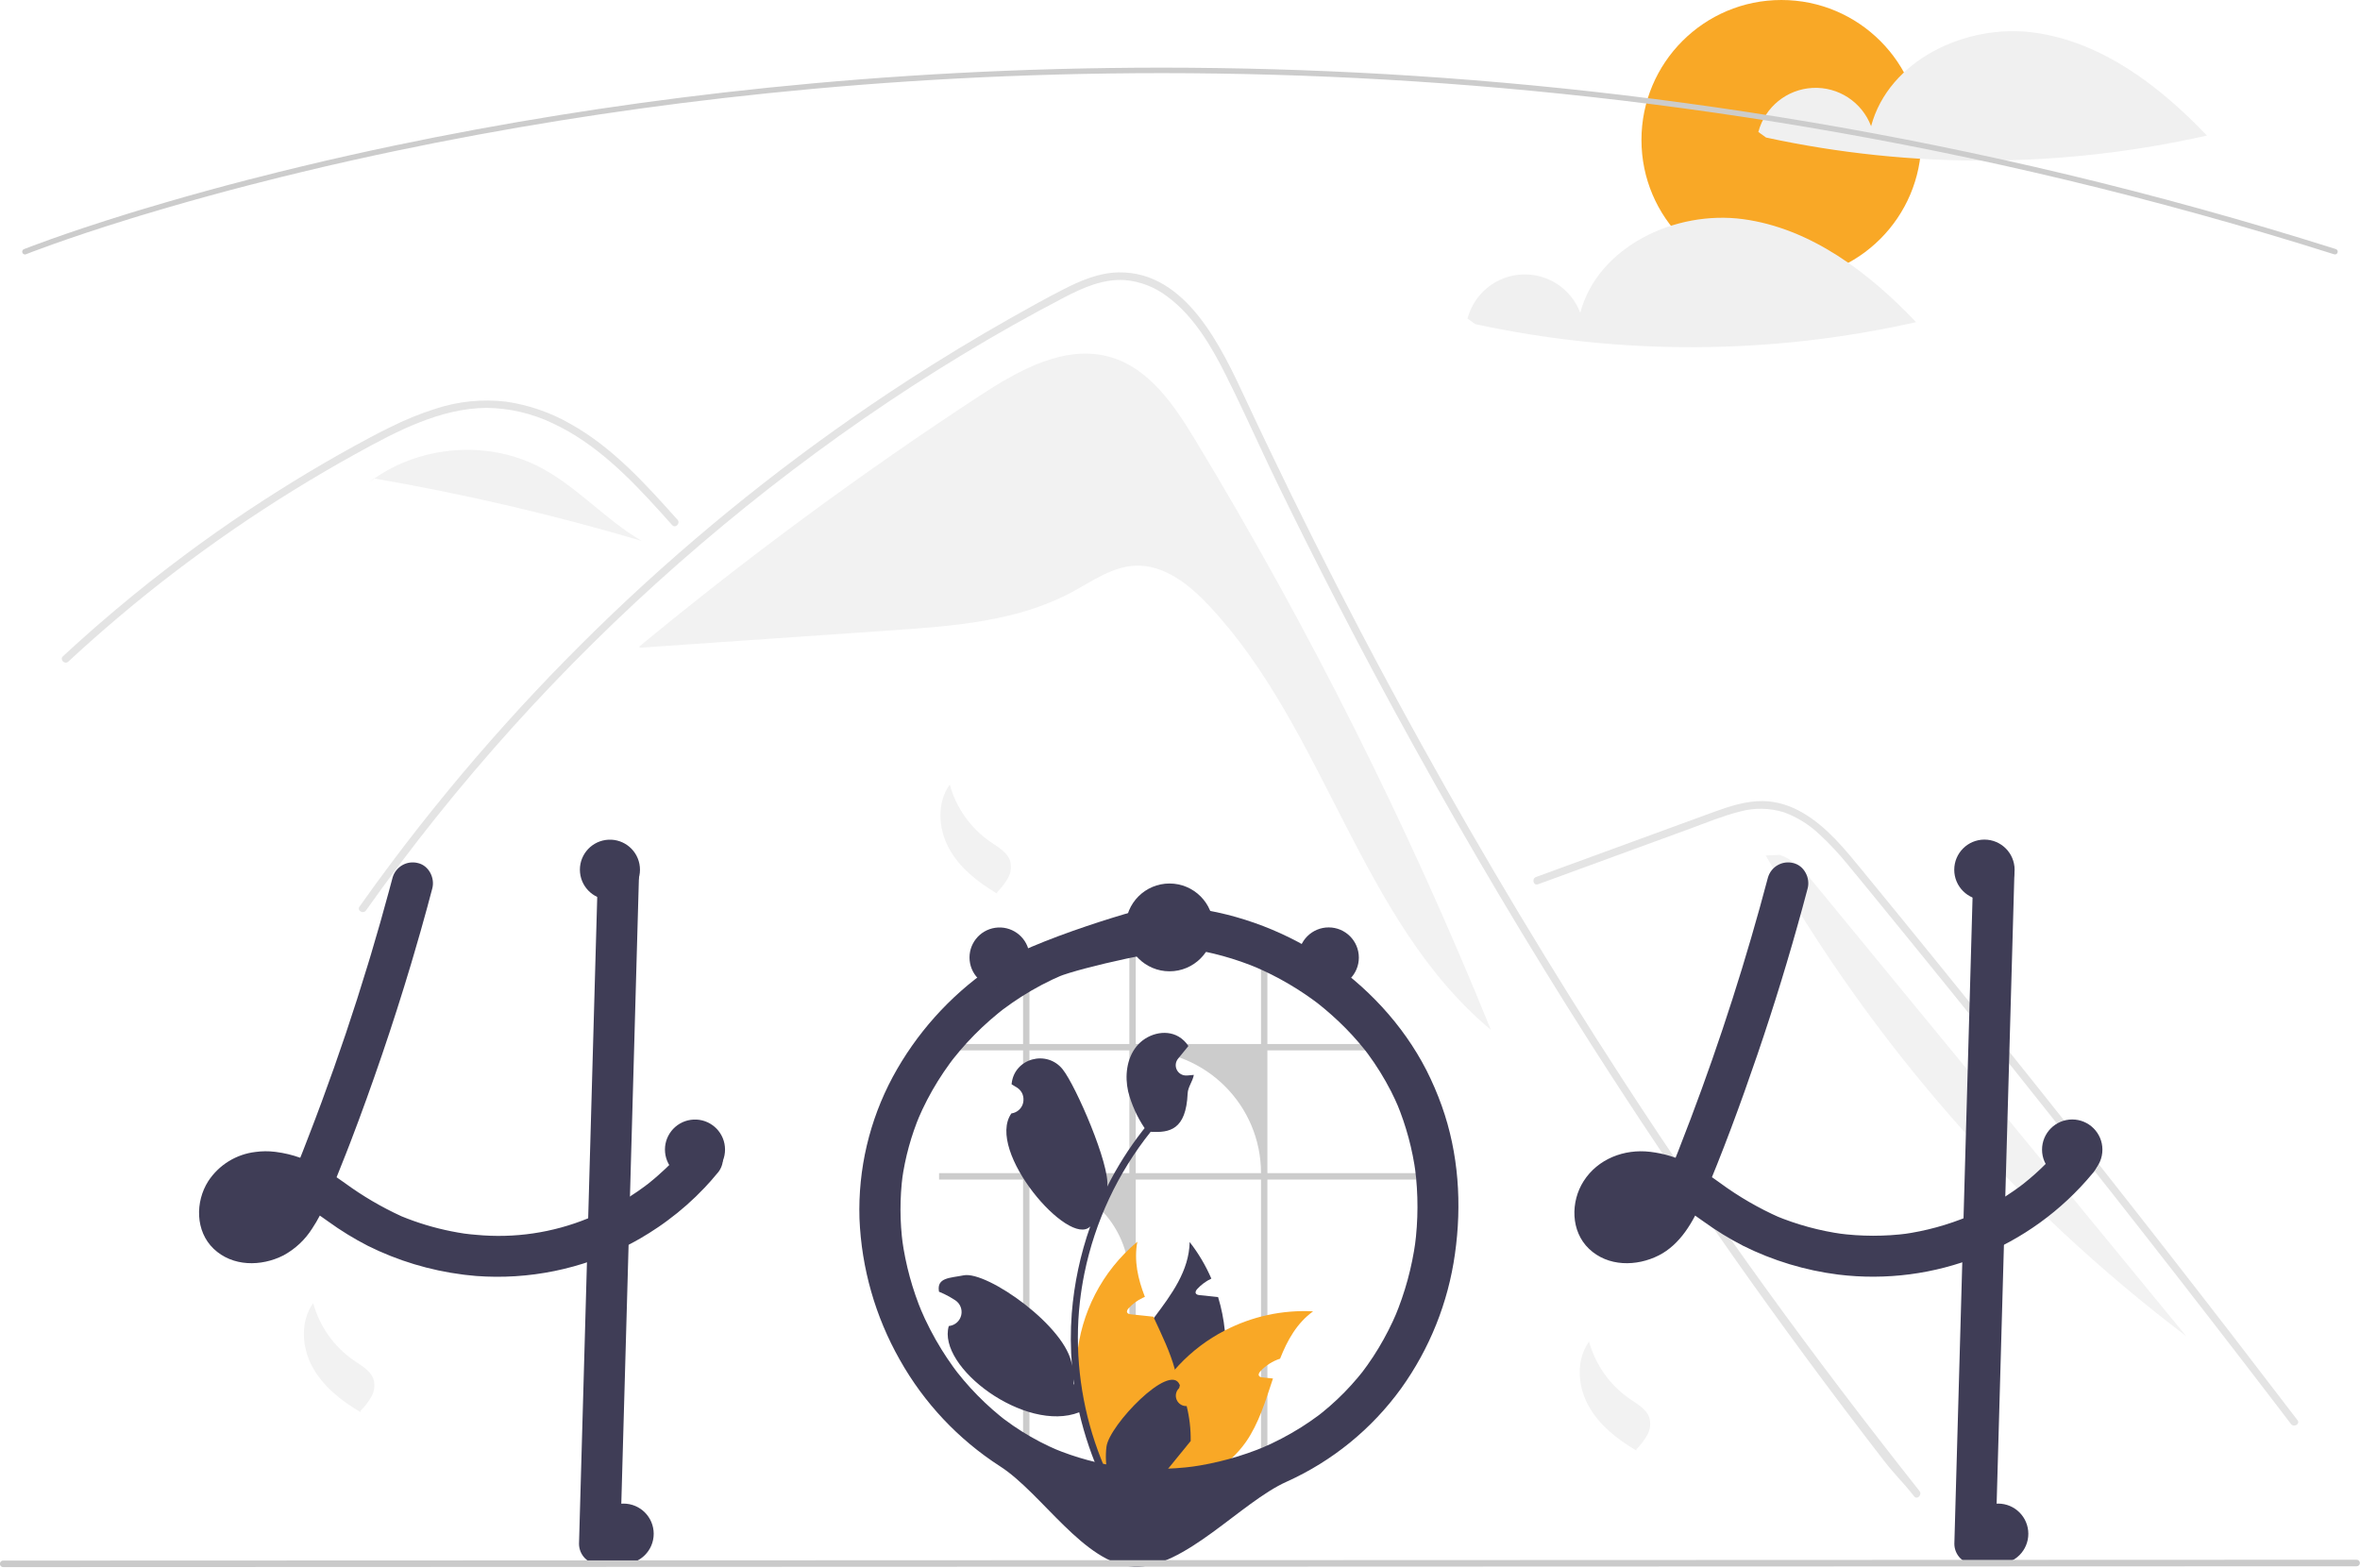
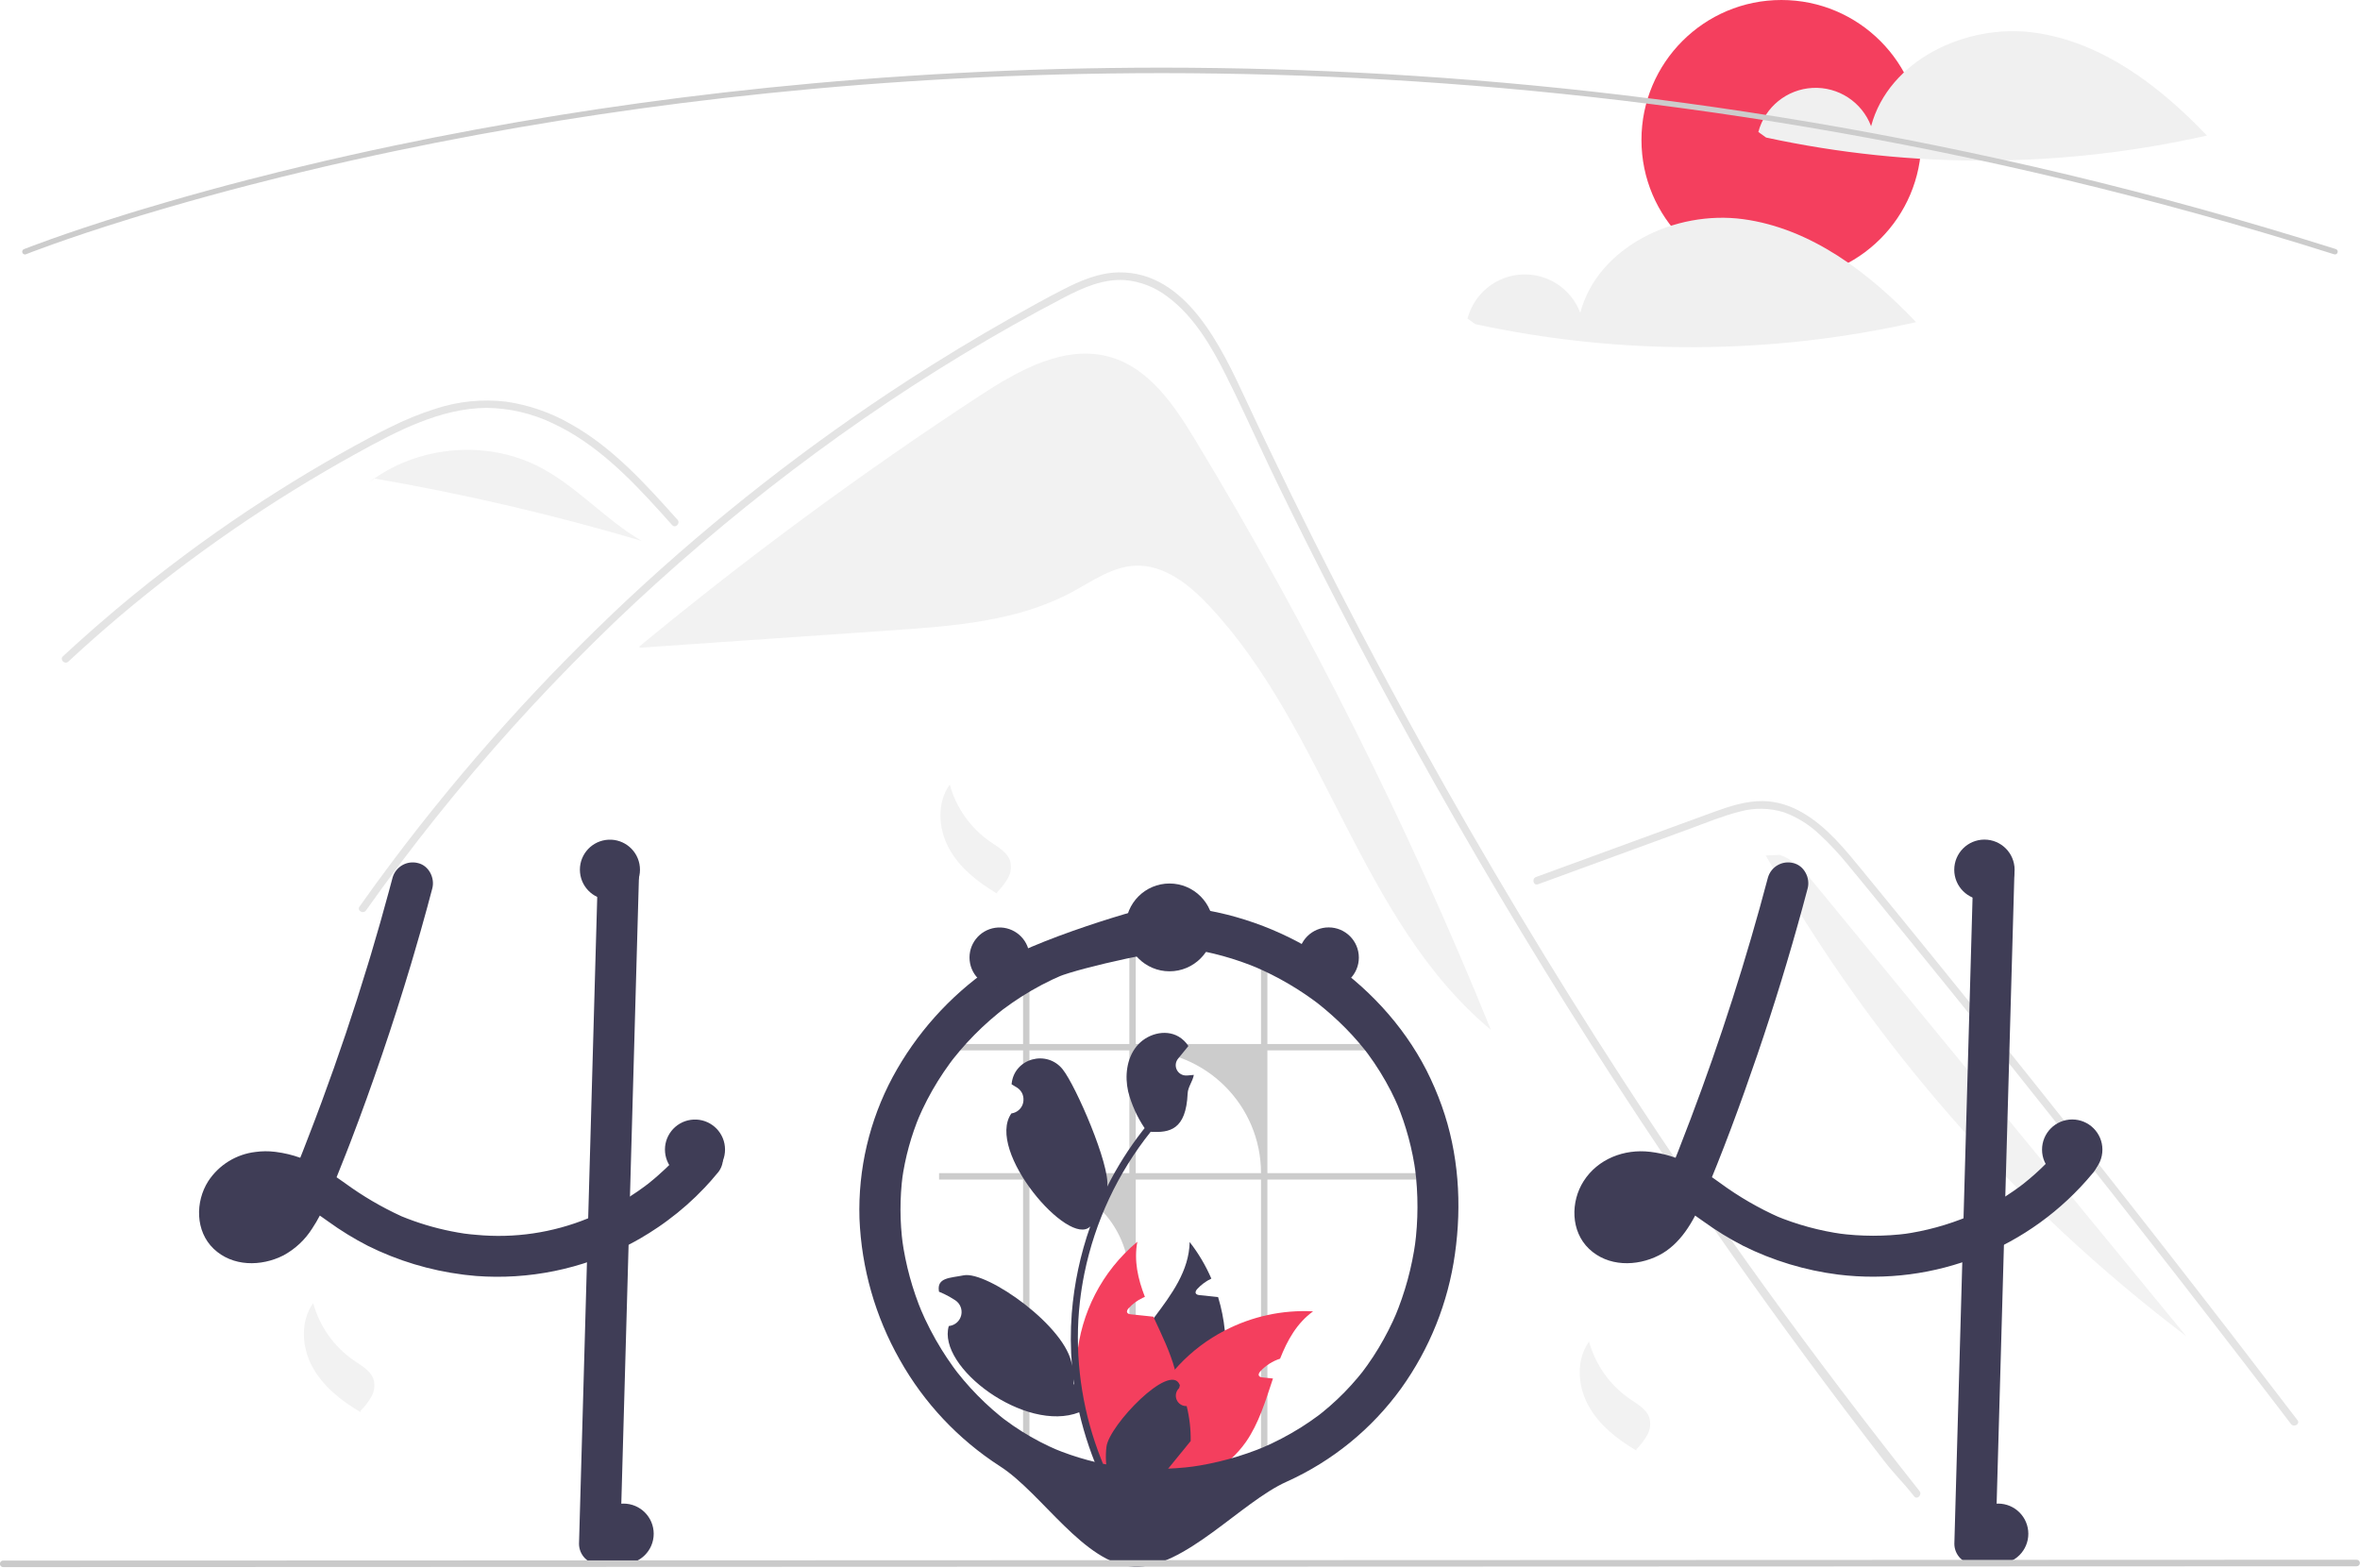
- <svg xmlns="http://www.w3.org/2000/svg" data-name="Layer 1" width="860.131" height="571.148" viewBox="0 0 860.131 571.148">
+ <svg xmlns="http://www.w3.org/2000/svg" width="860.131" height="571.148" viewBox="0 0 860.131 571.148" role="img" artist="Katerina Limpitsouni" source="https://undraw.co/">
  <path d="M605.67,324.953c-7.669-12.684-16.757-26.228-30.99-30.37-16.482-4.796-33.413,4.732-47.775,14.135a1392.157,1392.157,0,0,0-123.893,91.283l.043.492q46.226-3.188,92.451-6.376c22.265-1.535,45.296-3.283,64.972-13.816,7.467-3.997,14.745-9.336,23.206-9.708,10.512-.462,19.677,6.879,26.88,14.549,42.607,45.371,54.937,114.754,102.738,154.616A1516.995,1516.995,0,0,0,605.67,324.953Z" transform="translate(-169.9343 -164.426)" fill="#f2f2f2" />
  <path d="M867.571,709.781c-4.712-5.95-6.637-7.343-11.285-13.348q-56.764-73.416-106.708-151.792-33.924-53.23-64.483-108.504-14.549-26.278-28.3-52.969-10.67-20.695-20.865-41.638c-1.944-3.988-3.832-7.994-5.711-12.009-4.428-9.442-8.773-18.93-13.439-28.244-5.317-10.616-11.789-21.745-21.553-28.877a29.405,29.405,0,0,0-15.319-5.895c-7.948-.513-15.282,2.769-22.176,6.353-50.439,26.301-97.659,59.276-140.37,96.798A730.778,730.778,0,0,0,303.322,496.247c-1.008,1.439-3.392.064-2.374-1.384q6.009-8.498,12.257-16.813A734.817,734.817,0,0,1,500.805,303.064q18.248-11.826,37.183-22.542c6.362-3.603,12.752-7.16,19.251-10.497,6.371-3.273,13.137-6.215,20.416-6.325,24.77-.385,37.595,27.667,46.405,46.542q4.153,8.911,8.406,17.766,16.075,33.621,33.387,66.628,10.685,20.379,21.837,40.52,34.707,62.718,73.779,122.897c34.506,53.143,68.737,100.089,108.046,149.785C870.596,709.213,868.662,711.175,867.571,709.781Z" transform="translate(-169.9343 -164.426)" fill="#e4e4e4" />
  <path d="M414.916,355.804c-1.439-1.604-2.869-3.209-4.318-4.813-11.422-12.633-23.679-25.118-39.364-32.361a57.11,57.11,0,0,0-23.927-5.546c-8.562.028-16.932,2.273-24.843,5.418-3.74,1.494-7.398,3.19-11.001,4.996-4.116,2.072-8.159,4.281-12.183,6.509q-11.331,6.27-22.368,13.091-21.961,13.572-42.546,29.216-10.671,8.113-20.902,16.758-9.516,8.031-18.646,16.492c-1.302,1.201-3.245-.743-1.944-1.943,1.604-1.494,3.227-2.979,4.85-4.446q6.875-6.215,13.971-12.193,12.939-10.918,26.549-20.993,21.163-15.676,43.783-29.225,11.304-6.765,22.918-12.963c2.338-1.247,4.703-2.466,7.096-3.621a113.116,113.116,0,0,1,16.868-6.866,60.006,60.006,0,0,1,25.476-2.503,66.327,66.327,0,0,1,23.505,8.131c15.401,8.608,27.346,21.919,38.97,34.909C418.033,355.171,416.099,357.124,414.916,355.804Z" transform="translate(-169.9343 -164.426)" fill="#e4e4e4" />
  <path d="M730.477,486.711l36.905-13.498,18.323-6.702c5.968-2.183,11.921-4.667,18.09-6.23a28.539,28.539,0,0,1,16.374.209,37.738,37.738,0,0,1,12.771,7.917,103.64,103.64,0,0,1,10.475,11.186c3.989,4.794,7.92,9.639,11.868,14.467q24.441,29.891,48.563,60.041,24.121,30.15,47.92,60.556,23.857,30.48,47.385,61.216,2.882,3.765,5.76,7.534c1.06,1.388,3.449.02,2.375-1.388Q983.582,650.974,959.549,620.184q-24.092-30.864-48.516-61.466-24.424-30.601-49.179-60.937-6.167-7.558-12.354-15.099c-3.48-4.241-6.92-8.527-10.736-12.474-7.005-7.245-15.758-13.648-26.234-13.822-6.16-.102-12.121,1.852-17.844,3.923-6.17,2.232-12.325,4.506-18.486,6.759l-37.163,13.592-9.291,3.398c-1.649.603-.937,3.262.731,2.652Z" transform="translate(-169.9343 -164.426)" fill="#e4e4e4" />
  <path d="M366.377,334.526c-18.754-9.639-42.771-7.751-60.005,4.291a855.847,855.847,0,0,1,97.371,22.726C390.46,353.759,380.07,341.563,366.377,334.526Z" transform="translate(-169.9343 -164.426)" fill="#f2f2f2" />
  <path d="M306.188,338.784l-3.61,2.935c1.221-1.027,2.491-1.99,3.795-2.901C306.311,338.807,306.249,338.795,306.188,338.784Z" transform="translate(-169.9343 -164.426)" fill="#f2f2f2" />
  <path d="M831.549,486.846c-3.633-4.422-7.56-9.052-12.994-10.848l-5.073.2A575.436,575.436,0,0,0,966.749,651.418Q899.149,569.132,831.549,486.846Z" transform="translate(-169.9343 -164.426)" fill="#f2f2f2" />
  <path d="M516.084,450.367A37.481,37.481,0,0,0,531.015,471.325c2.82,1.92,6.157,3.762,7.122,7.035a8.379,8.379,0,0,1-.874,6.15,24.884,24.884,0,0,1-3.861,5.041l-.137.512c-6.998-4.147-13.656-9.393-17.522-16.551s-4.406-16.539.341-23.145" transform="translate(-169.9343 -164.426)" fill="#f2f2f2" />
  <path d="M749.084,653.367A37.481,37.481,0,0,0,764.015,674.325c2.82,1.92,6.157,3.762,7.122,7.035a8.379,8.379,0,0,1-.874,6.15,24.884,24.884,0,0,1-3.861,5.041l-.137.512c-6.998-4.147-13.656-9.393-17.522-16.551s-4.406-16.539.341-23.145" transform="translate(-169.9343 -164.426)" fill="#f2f2f2" />
  <path d="M284.084,639.367A37.481,37.481,0,0,0,299.015,660.325c2.82,1.92,6.157,3.762,7.122,7.035a8.379,8.379,0,0,1-.874,6.15,24.884,24.884,0,0,1-3.861,5.041l-.137.512c-6.998-4.147-13.656-9.393-17.522-16.551s-4.406-16.539.341-23.145" transform="translate(-169.9343 -164.426)" fill="#f2f2f2" />
-   <circle cx="649.249" cy="51" r="51" fill="#f9a826" />
+   <circle cx="649.249" cy="51" r="51" fill="#f43f5e" />
  <path d="M911.219,176.296c-24.717-3.341-52.935,10.019-59.341,34.124a21.597,21.597,0,0,0-41.094,2.109l2.83,2.027a372.275,372.275,0,0,0,160.659-.726C957.079,195.76,935.935,179.637,911.219,176.296Z" transform="translate(-169.9343 -164.426)" fill="#f0f0f0" />
  <path d="M805.219,244.296c-24.717-3.341-52.935,10.019-59.341,34.124a21.597,21.597,0,0,0-41.094,2.109l2.83,2.027a372.275,372.275,0,0,0,160.659-.726C851.079,263.76,829.935,247.637,805.219,244.296Z" transform="translate(-169.9343 -164.426)" fill="#f0f0f0" />
  <path d="M1020.946,257.154a.982.982,0,0,1-.302-.047C756.237,173.489,523.199,184.424,374.264,208.321c-20.269,3.251-40.591,7.006-60.404,11.161-5.058,1.06-10.306,2.195-15.597,3.378-6.319,1.407-12.554,2.856-18.532,4.306q-3.873.917-7.595,1.849c-3.758.928-7.572,1.895-11.66,2.957-4.568,1.178-9.209,2.413-13.797,3.672a.442.442,0,0,1-.051.015l0.0.001c-5.183,1.415-10.338,2.871-15.323,4.325-2.698.779-5.304,1.548-7.799,2.307-.279.077-.526.151-.776.228l-.536.163c-.311.095-.617.188-.924.275l-.02.006 0.0.001-.812.252c-.968.293-1.912.579-2.841.864-24.545,7.566-38.038,12.949-38.171,13.002a1,1,0,1,1-.744-1.856c.134-.053,13.693-5.463,38.328-13.058.932-.286,1.879-.572,2.85-.866l.754-.234c.026-.01.052-.018.078-.025.305-.087.61-.18.919-.273l.537-.163c.268-.081.531-.161.801-.235,2.479-.754,5.093-1.524,7.798-2.307,4.987-1.455,10.147-2.911,15.334-4.328.016-.006.033-.01.049-.015v-.001c4.604-1.263,9.263-2.503,13.845-3.685,4.094-1.063,7.915-2.032,11.68-2.962q3.738-.93,7.609-1.853c5.985-1.451,12.233-2.902,18.563-4.312,5.299-1.184,10.556-2.322,15.622-3.383,19.843-4.162,40.198-7.923,60.497-11.179C523.096,182.415,756.467,171.463,1021.246,255.201a1.0 1,0,0,1-.301,1.953Z" transform="translate(-169.9343 -164.426)" fill="#ccc" />
  <path d="M432.923,584.266a6.729,6.729,0,0,0-1.7-2.67,6.43,6.43,0,0,0-.92-.71c-2.61-1.74-6.51-2.13-8.99,0a5.81,5.81,0,0,0-.69.71q-1.11,1.365-2.28,2.67c-1.28,1.46-2.59,2.87-3.96,4.24-.39.38-.78.77-1.18,1.15-.23.23-.46.45-.69.67-.88.84-1.78,1.65-2.69,2.45-.48.43-.96.85-1.45,1.26-.73.61-1.46,1.22-2.2,1.81-.07.05-.14.1-.21.16-.02.01-.03.03-.05.04-.01,0-.02,0-.03.02a.179.179,0,0,0-.07.05c-.22.15-.37.25-.48.34.04-.02.08-.05.12-.07-.18.14-.37.28-.55.42-1.75,1.29-3.54,2.53-5.37,3.69a99.21,99.21,0,0,1-14.22,7.55c-.33.13-.67.27-1.01.4a85.97,85.97,0,0,1-40.85,6.02q-2.13-.165-4.26-.45c-1.64-.24-3.27-.53-4.89-.86a97.932,97.932,0,0,1-18.02-5.44,118.652,118.652,0,0,1-20.66-12.12c-1-.71-2.01-1.42-3.02-2.11,1.15-2.82,2.28-5.64,3.38-8.48.55-1.37,1.08-2.74,1.6-4.12,4.09-10.63,7.93-21.36,11.61-32.13q5.58-16.365,10.53-32.92.51-1.68.99-3.36,2.595-8.745,4.98-17.53c.15-.57.31-1.13.45-1.7q.69-2.52,1.35-5.04c1-3.79-1.26-8.32-5.24-9.23a7.634,7.634,0,0,0-9.22,5.24c-.43,1.62-.86,3.23-1.3,4.85q-3.165,11.745-6.66,23.41-.51,1.68-1.02,3.36-7.71,25.41-16.93,50.31-1.11,3.015-2.25,6.01c-.37.98-.74,1.96-1.12,2.94-.73,1.93-1.48,3.86-2.23,5.79-.43,1.13-.87,2.26-1.31,3.38-.29.71-.57,1.42-.85,2.12a41.809,41.809,0,0,0-8.81-2.12l-.48-.06a27.397,27.397,0,0,0-7.01.06,23.914,23.914,0,0,0-17.24,10.66c-4.77,7.51-4.71,18.25,1.98,24.63,6.89,6.57,17.32,6.52,25.43,2.41a28.351,28.351,0,0,0,10.52-9.86,50.569,50.569,0,0,0,2.74-4.65c.21.14.42.28.63.43.8.56,1.6,1.13,2.39,1.69a111.738,111.738,0,0,0,14.51,8.91,108.359,108.359,0,0,0,34.62,10.47c.27.03.53.07.8.1,1.33.17,2.67.3,4.01.41a103.782,103.782,0,0,0,55.58-11.36q2.175-1.125,4.31-2.36,3.315-1.92,6.48-4.08c1.15-.78,2.27-1.57,3.38-2.4a101.042,101.042,0,0,0,13.51-11.95q2.355-2.475,4.51-5.11a8.061,8.061,0,0,0,2.2-5.3A7.564,7.564,0,0,0,432.923,584.266Zm-165.59,23.82c.21-.15.42-.31.62-.47C267.893,607.766,267.603,607.936,267.333,608.086Zm3.21-3.23c-.23.26-.44.52-.67.78a23.366,23.366,0,0,1-2.25,2.2c-.11.1-.23.2-.35.29a.01.01,0,0,0-.01.01,3.804,3.804,0,0,0-.42.22q-.645.39-1.32.72a17.005,17.005,0,0,1-2.71.75,16.799,16.799,0,0,1-2.13.02h-.02a14.823,14.823,0,0,1-1.45-.4c-.24-.12-.47-.26-.7-.4-.09-.08-.17-.16-.22-.21a2.44,2.44,0,0,1-.27-.29.01.01,0,0,0-.01-.01c-.11-.2-.23-.4-.34-.6a.031.031,0,0,1-.01-.02c-.08-.25-.15-.51-.21-.77a12.511,12.511,0,0,1,.01-1.37,13.467,13.467,0,0,1,.54-1.88,11.068,11.068,0,0,1,.69-1.26c.02-.04.12-.2.23-.38.01-.01.01-.01.01-.02.15-.17.3-.35.46-.51.27-.3.56-.56.85-.83a18.022,18.022,0,0,1,1.75-1.01,19.481,19.481,0,0,1,2.93-.79,24.989,24.989,0,0,1,4.41.04,30.301,30.301,0,0,1,4.1,1.01,36.945,36.945,0,0,1-2.77,4.54C270.623,604.746,270.583,604.806,270.543,604.856Zm-11.12-3.29a2.18,2.18,0,0,1-.31.39A1.409,1.409,0,0,1,259.423,601.566Z" transform="translate(-169.9343 -164.426)" fill="#3f3d56" />
  <path d="M402.863,482.136q-.135,4.71-.27,9.42-.285,10.455-.59,20.92-.315,11.775-.66,23.54-.165,6.075-.34,12.15-.465,16.365-.92,32.72c-.03,1.13-.07,2.25-.1,3.38q-.225,8.115-.45,16.23-.255,8.805-.5,17.61-.18,6.6-.37,13.21-1.35,47.895-2.7,95.79a7.648,7.648,0,0,1-7.5,7.5,7.561,7.561,0,0,1-7.5-7.5q.75-26.94,1.52-53.88.675-24.36,1.37-48.72.225-8.025.45-16.06.345-12.09.68-24.18c.03-1.13.07-2.25.1-3.38.02-.99.05-1.97.08-2.96q.66-23.475,1.32-46.96.27-9.24.52-18.49.3-10.545.6-21.08c.09-3.09.17-6.17.26-9.26a7.648,7.648,0,0,1,7.5-7.5A7.561,7.561,0,0,1,402.863,482.136Z" transform="translate(-169.9343 -164.426)" fill="#3f3d56" />
  <path d="M814.291,484.217a893.238,893.238,0,0,1-28.161,87.941c-3.007,7.946-6.083,15.877-9.371,23.712l.756-1.792a54.583,54.583,0,0,1-5.59,10.612q-.229.321-.467.636,1.166-1.49.443-.589c-.254.301-.505.602-.768.895a23.664,23.664,0,0,1-2.249,2.203q-.301.258-.612.504l.938-.729c-.109.257-.873.597-1.111.743a18.254,18.254,0,0,1-2.405,1.219l1.792-.756a19.086,19.086,0,0,1-4.231,1.161l1.994-.268a17.021,17.021,0,0,1-4.298.046l1.994.268a14.002,14.002,0,0,1-3.405-.917l1.792.756a12.012,12.012,0,0,1-1.679-.896c-.271-.177-1.105-.809-.015.025,1.133.866.146.074-.088-.156-.194-.192-.37-.4-.56-.595-.882-.905.996,1.557.397.499a18.182,18.182,0,0,1-.878-1.637l.756,1.792a11.925,11.925,0,0,1-.728-2.651l.268,1.994a13.651,13.651,0,0,1-.003-3.405l-.268,1.994a15.964,15.964,0,0,1,.995-3.68l-.756,1.792a16.729,16.729,0,0,1,1.178-2.298,6.729,6.729,0,0,1,.729-1.071c.049.016-1.269,1.513-.569.757.183-.198.354-.406.539-.602.296-.314.614-.601.926-.898,1.045-.994-1.462.966-.257.179a19.049,19.049,0,0,1,2.749-1.499l-1.792.756a20.311,20.311,0,0,1,4.995-1.34l-1.994.268a25.628,25.628,0,0,1,6.461.076l-1.994-.268a33.211,33.211,0,0,1,7.892,2.22l-1.792-.756c5.39,2.314,10.163,5.749,14.928,9.118a111.95,111.95,0,0,0,14.506,8.906,108.388,108.388,0,0,0,34.622,10.474,103.933,103.933,0,0,0,92.586-36.752,8.078,8.078,0,0,0,2.197-5.303,7.632,7.632,0,0,0-2.197-5.303c-2.752-2.526-7.949-3.239-10.607,0a95.636,95.636,0,0,1-8.107,8.727q-2.017,1.914-4.142,3.71-1.214,1.026-2.461,2.011c-.393.311-1.619,1.138.263-.197-.431.306-.845.64-1.271.955a99.269,99.269,0,0,1-20.332,11.565l1.792-.756a96.836,96.836,0,0,1-24.171,6.622l1.994-.268a97.643,97.643,0,0,1-25.754-.038l1.994.268a99.8,99.8,0,0,1-24.857-6.77l1.792.756a116.025,116.025,0,0,1-21.736-12.591,86.877,86.877,0,0,0-11.113-6.994,42.824,42.824,0,0,0-14.438-4.389c-9.439-1.111-19.057,2.566-24.246,10.72-4.776,7.505-4.714,18.244,1.974,24.625,6.888,6.572,17.318,6.517,25.436,2.406,7.817-3.959,12.513-12.185,15.815-19.942,7.431-17.455,14.01-35.314,20.14-53.263q9.097-26.637,16.499-53.813.917-3.366,1.807-6.739c1.001-3.789-1.261-8.32-5.238-9.226a7.633,7.633,0,0,0-9.226,5.238Z" transform="translate(-169.9343 -164.426)" fill="#3f3d56" />
  <path d="M889.124,482.136l-2.7,95.793-2.685,95.294-1.518,53.884a7.565,7.565,0,0,0,7.5,7.5,7.649,7.649,0,0,0,7.5-7.5l2.7-95.793,2.685-95.294,1.518-53.884a7.565,7.565,0,0,0-7.5-7.5,7.649,7.649,0,0,0-7.5,7.5Z" transform="translate(-169.9343 -164.426)" fill="#3f3d56" />
  <path d="M629.526,700.361h2.329V594.319h54.329v-2.323H631.855V547.252H673.81q-.923-1.173-1.899-2.317H631.855V515.382c-.77-.328-1.547-.645-2.329-.944V544.935h-45.652V507.07c-.782.036-1.553.09-2.329.155v37.71h-36.42V516.684c-.782.346-1.553.711-2.317,1.093V544.935h-30.616v2.317h30.616v44.744h-30.616v2.323h30.616V700.361h2.317V594.319a36.413,36.413,0,0,1,36.42,36.42v69.622h2.329V594.319h45.652Zm-84.401-108.365V547.252h36.42v44.744Zm38.749,0V547.252h.914a44.741,44.741,0,0,1,44.738,44.744Z" transform="translate(-169.9343 -164.426)" opacity="0.2" />
  <path d="M615.303,668.566a63.059,63.059,0,0,1-20.05,33.7c-.74.64-1.48,1.26-2.25,1.87q-2.805.255-5.57.52c-1.53.14-3.04.29-4.54.43l-.27.03-.19-1.64-.76-6.64a37.623,37.623,0,0,1-3.3-32.44c2.64-7.12,7.42-13.41,12.12-19.65,6.49-8.62,12.8-17.14,13.03-27.65a60.544,60.544,0,0,1,7.9,13.33,16.432,16.432,0,0,0-5.12,3.77c-.41.45-.82,1.08-.54,1.62.24.46.84.57,1.36.63,1.25.13,2.51.26,3.76.39,1,.11,2,.21,3,.32a63.99,63.99,0,0,1,2.45,12.18A61.189,61.189,0,0,1,615.303,668.566Z" transform="translate(-169.9343 -164.426)" fill="#3f3d56" />
-   <path d="M648.503,642.356c-5.9,4.29-9.35,10.46-12.03,17.26a16.628,16.628,0,0,0-7.17,4.58c-.41.45-.82,1.08-.54,1.62.24.46.84.57,1.36.63,1.25.13,2.51.26,3.76.39-2.68,8.04-5.14,16.36-9.88,23.15a36.989,36.989,0,0,1-12.03,10.91,38.492,38.492,0,0,1-4.02,1.99q-7.62.585-14.95,1.25-2.805.255-5.57.52c-1.53.14-3.04.29-4.54.43q-.015-.825,0-1.65a63.304,63.304,0,0,1,15.25-39.86c.45-.52.91-1.03,1.38-1.54a61.792,61.792,0,0,1,16.81-12.7A62.654,62.654,0,0,1,648.503,642.356Z" transform="translate(-169.9343 -164.426)" fill="#f9a826" />
-   <path d="M589.163,699.526l-1.15,3.4-.58,1.73c-1.53.14-3.04.29-4.54.43l-.27.03c-1.66.17-3.31.34-4.96.51-.43-.5-.86-1.01-1.28-1.53a62.03,62.03,0,0,1,8.07-87.11c-1.32,6.91.22,13.53,2.75,20.1-.27.11-.53.22-.78.34a16.432,16.432,0,0,0-5.12,3.77c-.41.45-.82,1.08-.54,1.62.24.46.84.57,1.36.63,1.25.13,2.51.26,3.76.39,1,.11,2,.21,3,.32q.705.075,1.41.15c.07.15.13.29.2.44,2.85,6.18,5.92,12.39,7.65,18.83a43.666,43.666,0,0,1,1.02,4.91A37.604,37.604,0,0,1,589.163,699.526Z" transform="translate(-169.9343 -164.426)" fill="#f9a826" />
+   <path d="M648.503,642.356c-5.9,4.29-9.35,10.46-12.03,17.26a16.628,16.628,0,0,0-7.17,4.58c-.41.45-.82,1.08-.54,1.62.24.46.84.57,1.36.63,1.25.13,2.51.26,3.76.39-2.68,8.04-5.14,16.36-9.88,23.15a36.989,36.989,0,0,1-12.03,10.91,38.492,38.492,0,0,1-4.02,1.99q-7.62.585-14.95,1.25-2.805.255-5.57.52c-1.53.14-3.04.29-4.54.43q-.015-.825,0-1.65a63.304,63.304,0,0,1,15.25-39.86c.45-.52.91-1.03,1.38-1.54a61.792,61.792,0,0,1,16.81-12.7A62.654,62.654,0,0,1,648.503,642.356Z" transform="translate(-169.9343 -164.426)" fill="#f43f5e" />
+   <path d="M589.163,699.526l-1.15,3.4-.58,1.73c-1.53.14-3.04.29-4.54.43l-.27.03c-1.66.17-3.31.34-4.96.51-.43-.5-.86-1.01-1.28-1.53a62.03,62.03,0,0,1,8.07-87.11c-1.32,6.91.22,13.53,2.75,20.1-.27.11-.53.22-.78.34a16.432,16.432,0,0,0-5.12,3.77c-.41.45-.82,1.08-.54,1.62.24.46.84.57,1.36.63,1.25.13,2.51.26,3.76.39,1,.11,2,.21,3,.32q.705.075,1.41.15c.07.15.13.29.2.44,2.85,6.18,5.92,12.39,7.65,18.83a43.666,43.666,0,0,1,1.02,4.91A37.604,37.604,0,0,1,589.163,699.526Z" transform="translate(-169.9343 -164.426)" fill="#f43f5e" />
  <path d="M689.821,554.487c-8.609-16.792-21.946-30.921-37.632-41.304a114.237,114.237,0,0,0-52.563-18.38q-3.69-.335-7.399-.393c-2.921-.044-46.866,12.632-61.587,22.982a114.295,114.295,0,0,0-35.333,39.527,102.5,102.5,0,0,0-12.126,51.633,113.564,113.564,0,0,0,14.703,51.476,110.475,110.475,0,0,0,36.444,38.746C549.667,708.561,565.074,734.51,583.183,735.426c18.246.923,39.054-23.555,55.695-30.987a104.425,104.425,0,0,0,41.726-34.005,110.25,110.25,0,0,0,19.599-48.948c2.574-18.083,1.374-36.733-4.801-54.016a111.86,111.86,0,0,0-5.58-12.983c-1.78-3.505-6.996-4.796-10.261-2.691a7.68,7.68,0,0,0-2.691,10.261q1.568,3.088,2.915,6.278l-.756-1.792a101.151,101.151,0,0,1,6.876,25.538l-.268-1.994a109.229,109.229,0,0,1-.066,28.683l.268-1.994a109.734,109.734,0,0,1-7.555,27.674l.756-1.792a104.212,104.212,0,0,1-6.672,13.098q-1.923,3.186-4.081,6.222c-.632.888-1.283,1.761-1.939,2.631-.856,1.136,1.167-1.483.282-.369-.151.19-.3.38-.452.569q-.681.852-1.382,1.688a93.613,93.613,0,0,1-10.176,10.384q-1.366,1.192-2.778,2.331c-.469.378-.932.773-1.421,1.125.019-.013,1.58-1.199.656-.511-.29.216-.579.436-.87.652q-2.91,2.156-5.974,4.092a103.485,103.485,0,0,1-14.756,7.713l1.792-.756a109.215,109.215,0,0,1-27.597,7.552l1.994-.268a108.154,108.154,0,0,1-28.589.051l1.994.268a99.835,99.835,0,0,1-25.095-6.784l1.792.756a93.643,93.643,0,0,1-13.416-6.991q-3.174-2-6.184-4.247c-.286-.214-.57-.43-.855-.645-.915-.691.658.51.67.518a19.169,19.169,0,0,1-1.535-1.225q-1.454-1.184-2.861-2.422a101.989,101.989,0,0,1-10.493-10.709q-1.213-1.434-2.374-2.911c-.335-.426-.947-1.29.404.529-.178-.239-.362-.474-.542-.712q-.647-.858-1.276-1.728-2.203-3.048-4.188-6.246a109.29,109.29,0,0,1-7.805-15.108l.756,1.792a106.588,106.588,0,0,1-7.34-26.837l.268,1.994a97.866,97.866,0,0,1-.048-25.636l-.268,1.994A94.673,94.673,0,0,1,505.276,570.55l-.756,1.792a101.557,101.557,0,0,1,7.195-13.856q2.066-3.323,4.378-6.485.525-.718,1.062-1.428c.324-.428,1.215-1.493-.305.388.149-.184.293-.374.439-.56q1.269-1.608,2.6-3.165A107.402,107.402,0,0,1,530.772,536.215q1.474-1.292,2.995-2.529.691-.562,1.391-1.113c.187-.147.376-.291.562-.439-1.997,1.59-.555.433-.102.093q3.134-2.348,6.435-4.461a103.644,103.644,0,0,1,15.387-8.108l-1.792.756c7.76-3.258,42.141-10.949,48.394-10.11l-1.994-.268A106.225,106.225,0,0,1,628.768,517.419l-1.792-.756a110.313,110.313,0,0,1,12.6,6.329q3.043,1.784,5.967,3.763,1.384.937,2.738,1.915.677.489,1.346.989c.248.185.494.373.741.558,1.039.779-1.431-1.128-.342-.267a110.843,110.843,0,0,1,10.368,9.253q2.401,2.445,4.637,5.045,1.147,1.334,2.246,2.708c.364.455,1.605,2.101.084.085.372.493.747.982,1.114,1.479a97.977,97.977,0,0,1,8.392,13.538c1.793,3.498,6.987,4.802,10.261,2.691A7.677,7.677,0,0,0,689.821,554.487Z" transform="translate(-169.9343 -164.426)" fill="#3f3d56" />
  <path d="M602.431,676.882a3.78,3.78,0,0,1-2.739-6.551c.095-.379.164-.651.259-1.03q-.051-.124-.103-.247c-3.48-8.298-25.685,14.833-26.645,22.632a30.029,30.029,0,0,0,.527,10.328A120.392,120.392,0,0,1,562.778,652.01a116.202,116.202,0,0,1,.721-12.963q.597-5.293,1.657-10.511a121.787,121.787,0,0,1,24.151-51.616c6.874.384,12.898-.663,13.48-13.985.103-2.37,1.861-4.422,2.248-6.756-.656.086-1.323.14-1.979.183-.204.011-.42.021-.624.032l-.077.003a3.745,3.745,0,0,1-3.076-6.101q.425-.523.851-1.046c.43-.538.871-1.065,1.302-1.603a1.865,1.865,0,0,0,.14-.161c.495-.613.99-1.216,1.485-1.829a10.829,10.829,0,0,0-3.55-3.432c-4.959-2.905-11.801-.893-15.384,3.593-3.593,4.486-4.271,10.779-3.023,16.384a43.398,43.398,0,0,0,6.003,13.383c-.269.344-.549.678-.818,1.022a122.574,122.574,0,0,0-12.794,20.268c1.016-7.939-11.412-36.608-16.218-42.681-5.773-7.294-17.611-4.111-18.628,5.136q-.015.134-.029.268,1.071.604,2.096,1.282a5.127,5.127,0,0,1-2.067,9.33l-.105.016c-9.556,13.644,21.077,49.155,28.745,41.181a125.11,125.11,0,0,0-6.734,31.693,118.664,118.664,0,0,0,.086,19.16l-.032-.226C558.902,648.154,529.674,627.514,521.139,629.233c-4.917.99-9.76.765-9.013,5.725q.018.119.036.237a34.442,34.442,0,0,1,3.862,1.861q1.071.604,2.096,1.282a5.127,5.127,0,0,1-2.067,9.33l-.105.016c-.075.011-.14.022-.215.032-4.35,14.966,27.907,39.12,47.518,31.435h.011a125.075,125.075,0,0,0,8.402,24.528H601.679c.108-.334.204-.678.301-1.011a34.102,34.102,0,0,1-8.305-.495c2.227-2.733,4.454-5.487,6.681-8.219a1.861,1.861,0,0,0,.14-.161c1.13-1.398,2.27-2.786,3.399-4.185l.001-.002a49.952,49.952,0,0,0-1.464-12.725Zm-34.371-67.613.016-.021-.016.043Zm-6.648,59.932-.258-.581c.011-.42.011-.839,0-1.269,0-.118-.021-.237-.021-.355.097.742.183,1.485.29,2.227Z" transform="translate(-169.9343 -164.426)" fill="#3f3d56" />
  <circle cx="95.249" cy="439" r="11" fill="#3f3d56" />
  <circle cx="227.249" cy="559" r="11" fill="#3f3d56" />
  <circle cx="728.249" cy="559" r="11" fill="#3f3d56" />
  <circle cx="755.249" cy="419" r="11" fill="#3f3d56" />
  <circle cx="723.249" cy="317" r="11" fill="#3f3d56" />
  <path d="M434.183,583.426a10.949,10.949,0,1,1-.21-2.16A10.992,10.992,0,0,1,434.183,583.426Z" transform="translate(-169.9343 -164.426)" fill="#3f3d56" />
  <circle cx="484.249" cy="349" r="11" fill="#3f3d56" />
  <path d="M545.183,513.426a10.949,10.949,0,1,1-.21-2.16A10.992,10.992,0,0,1,545.183,513.426Z" transform="translate(-169.9343 -164.426)" fill="#3f3d56" />
  <path d="M403.183,481.426a10.949,10.949,0,1,1-.21-2.16A10.992,10.992,0,0,1,403.183,481.426Z" transform="translate(-169.9343 -164.426)" fill="#3f3d56" />
  <circle cx="599.249" cy="443" r="11" fill="#3f3d56" />
  <circle cx="426.249" cy="338" r="16" fill="#3f3d56" />
  <path d="M1028.875,735.267l-857.75.307a1.191,1.191,0,1,1,0-2.381l857.75-.307a1.191,1.191,0,0,1,0,2.381Z" transform="translate(-169.9343 -164.426)" fill="#cacaca" />
</svg>
